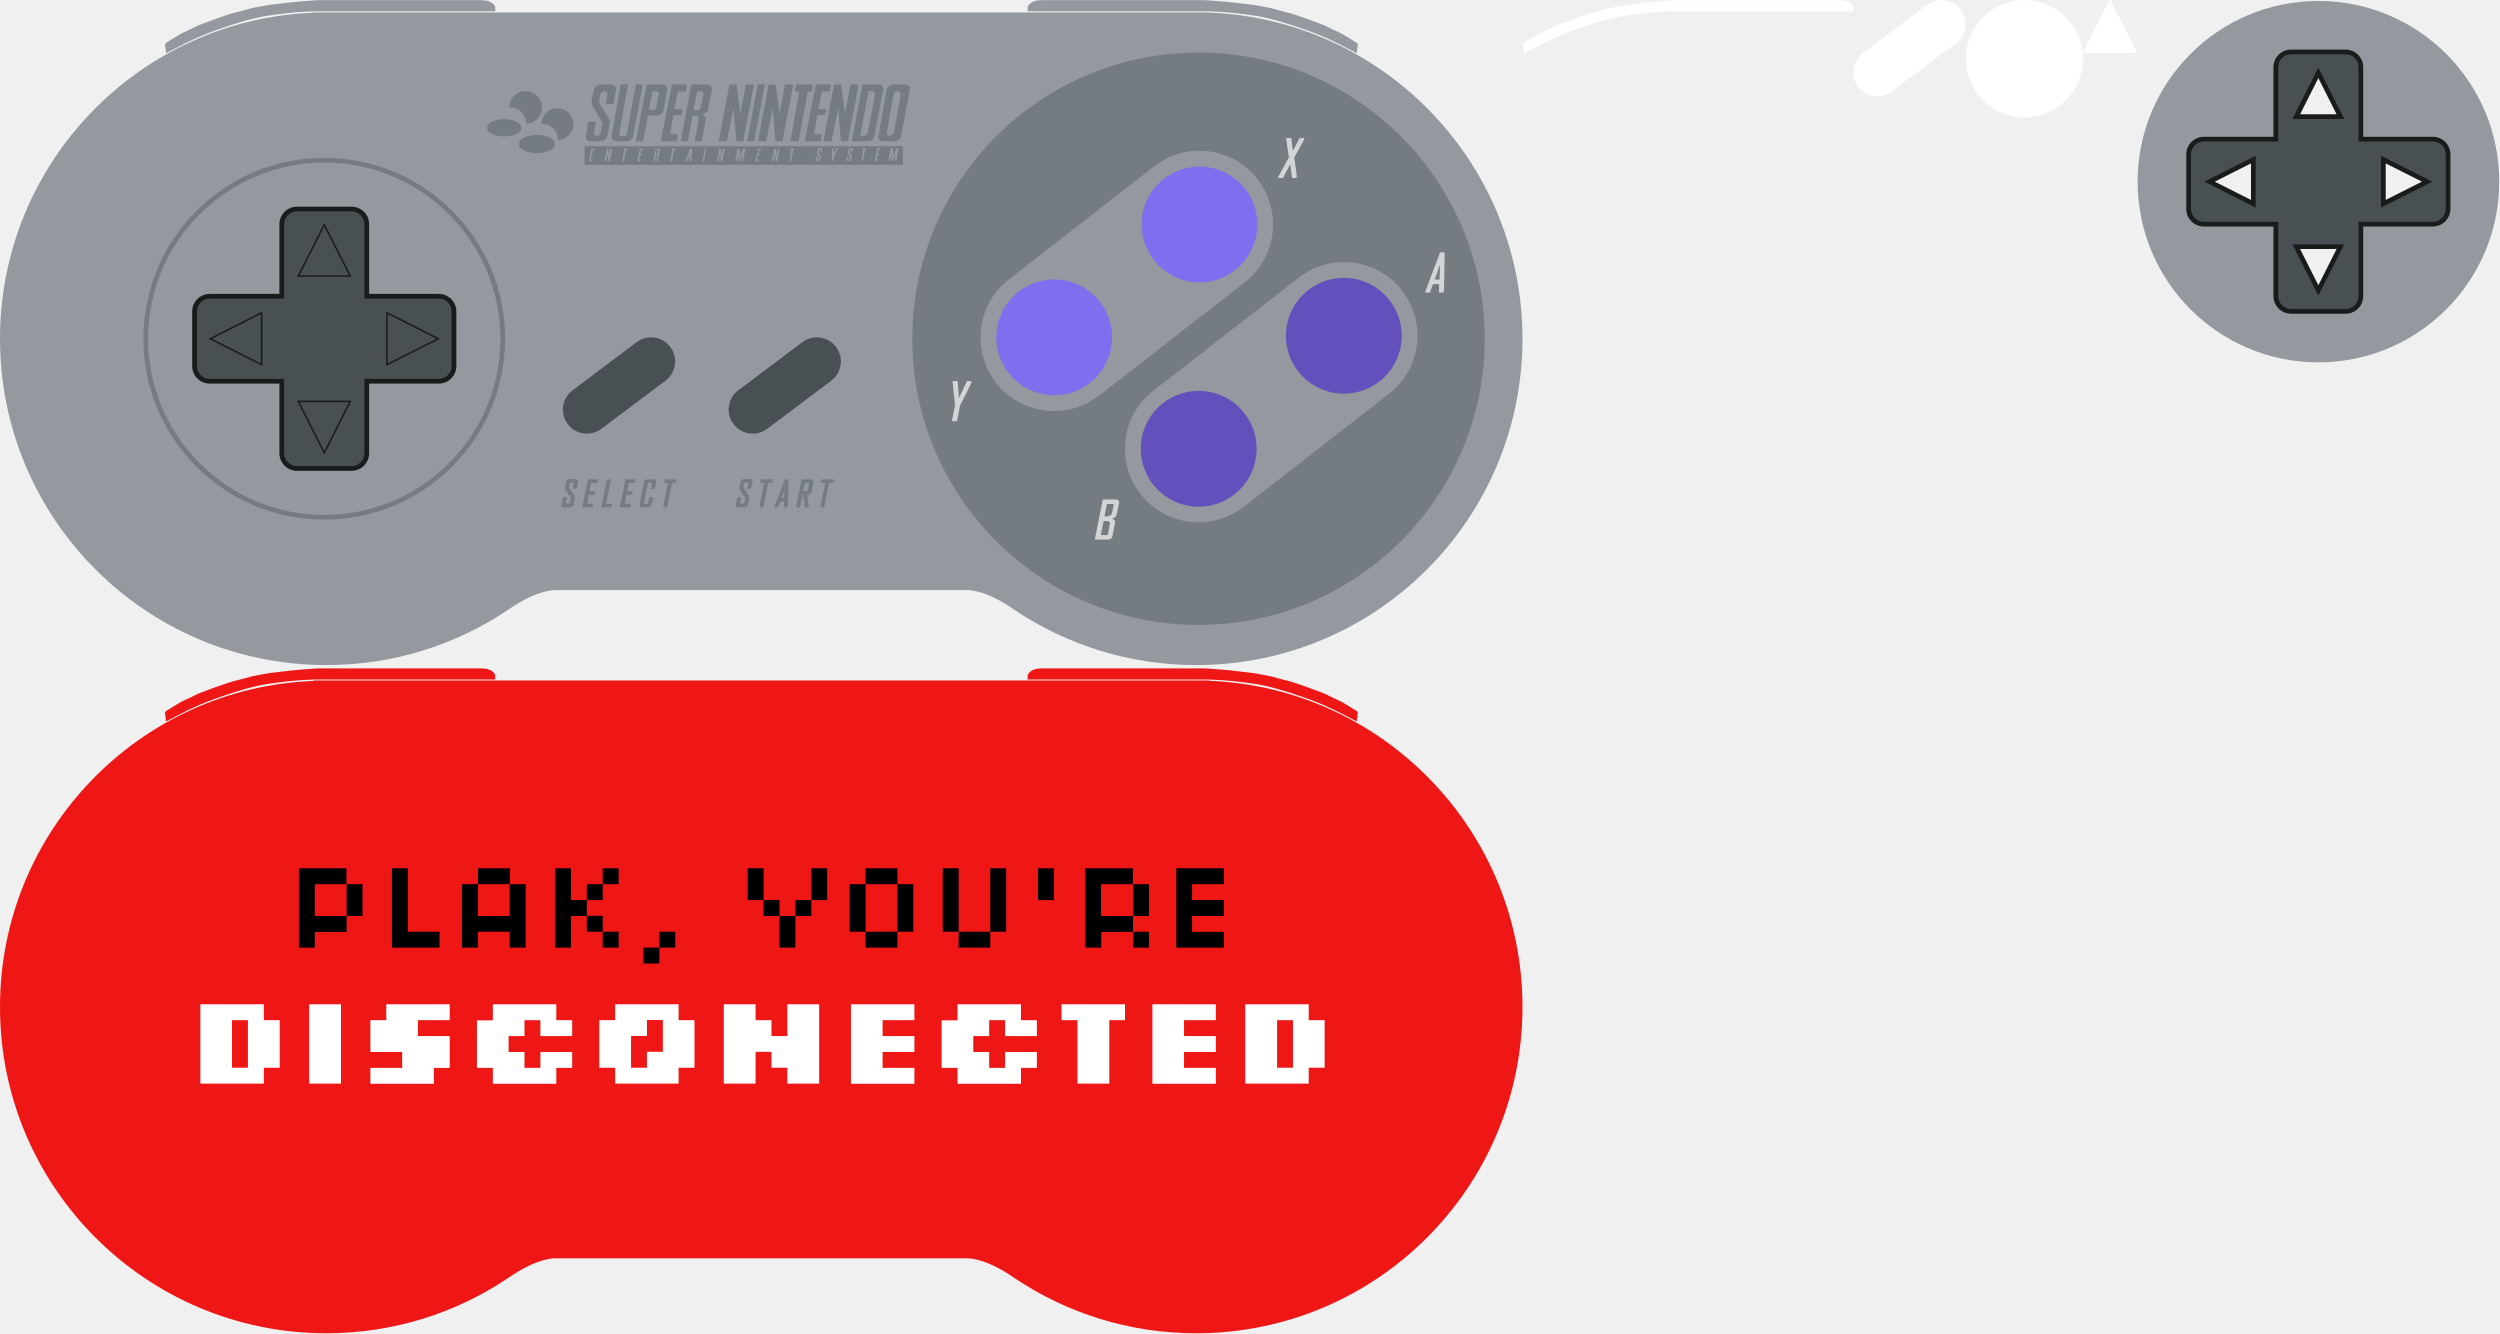
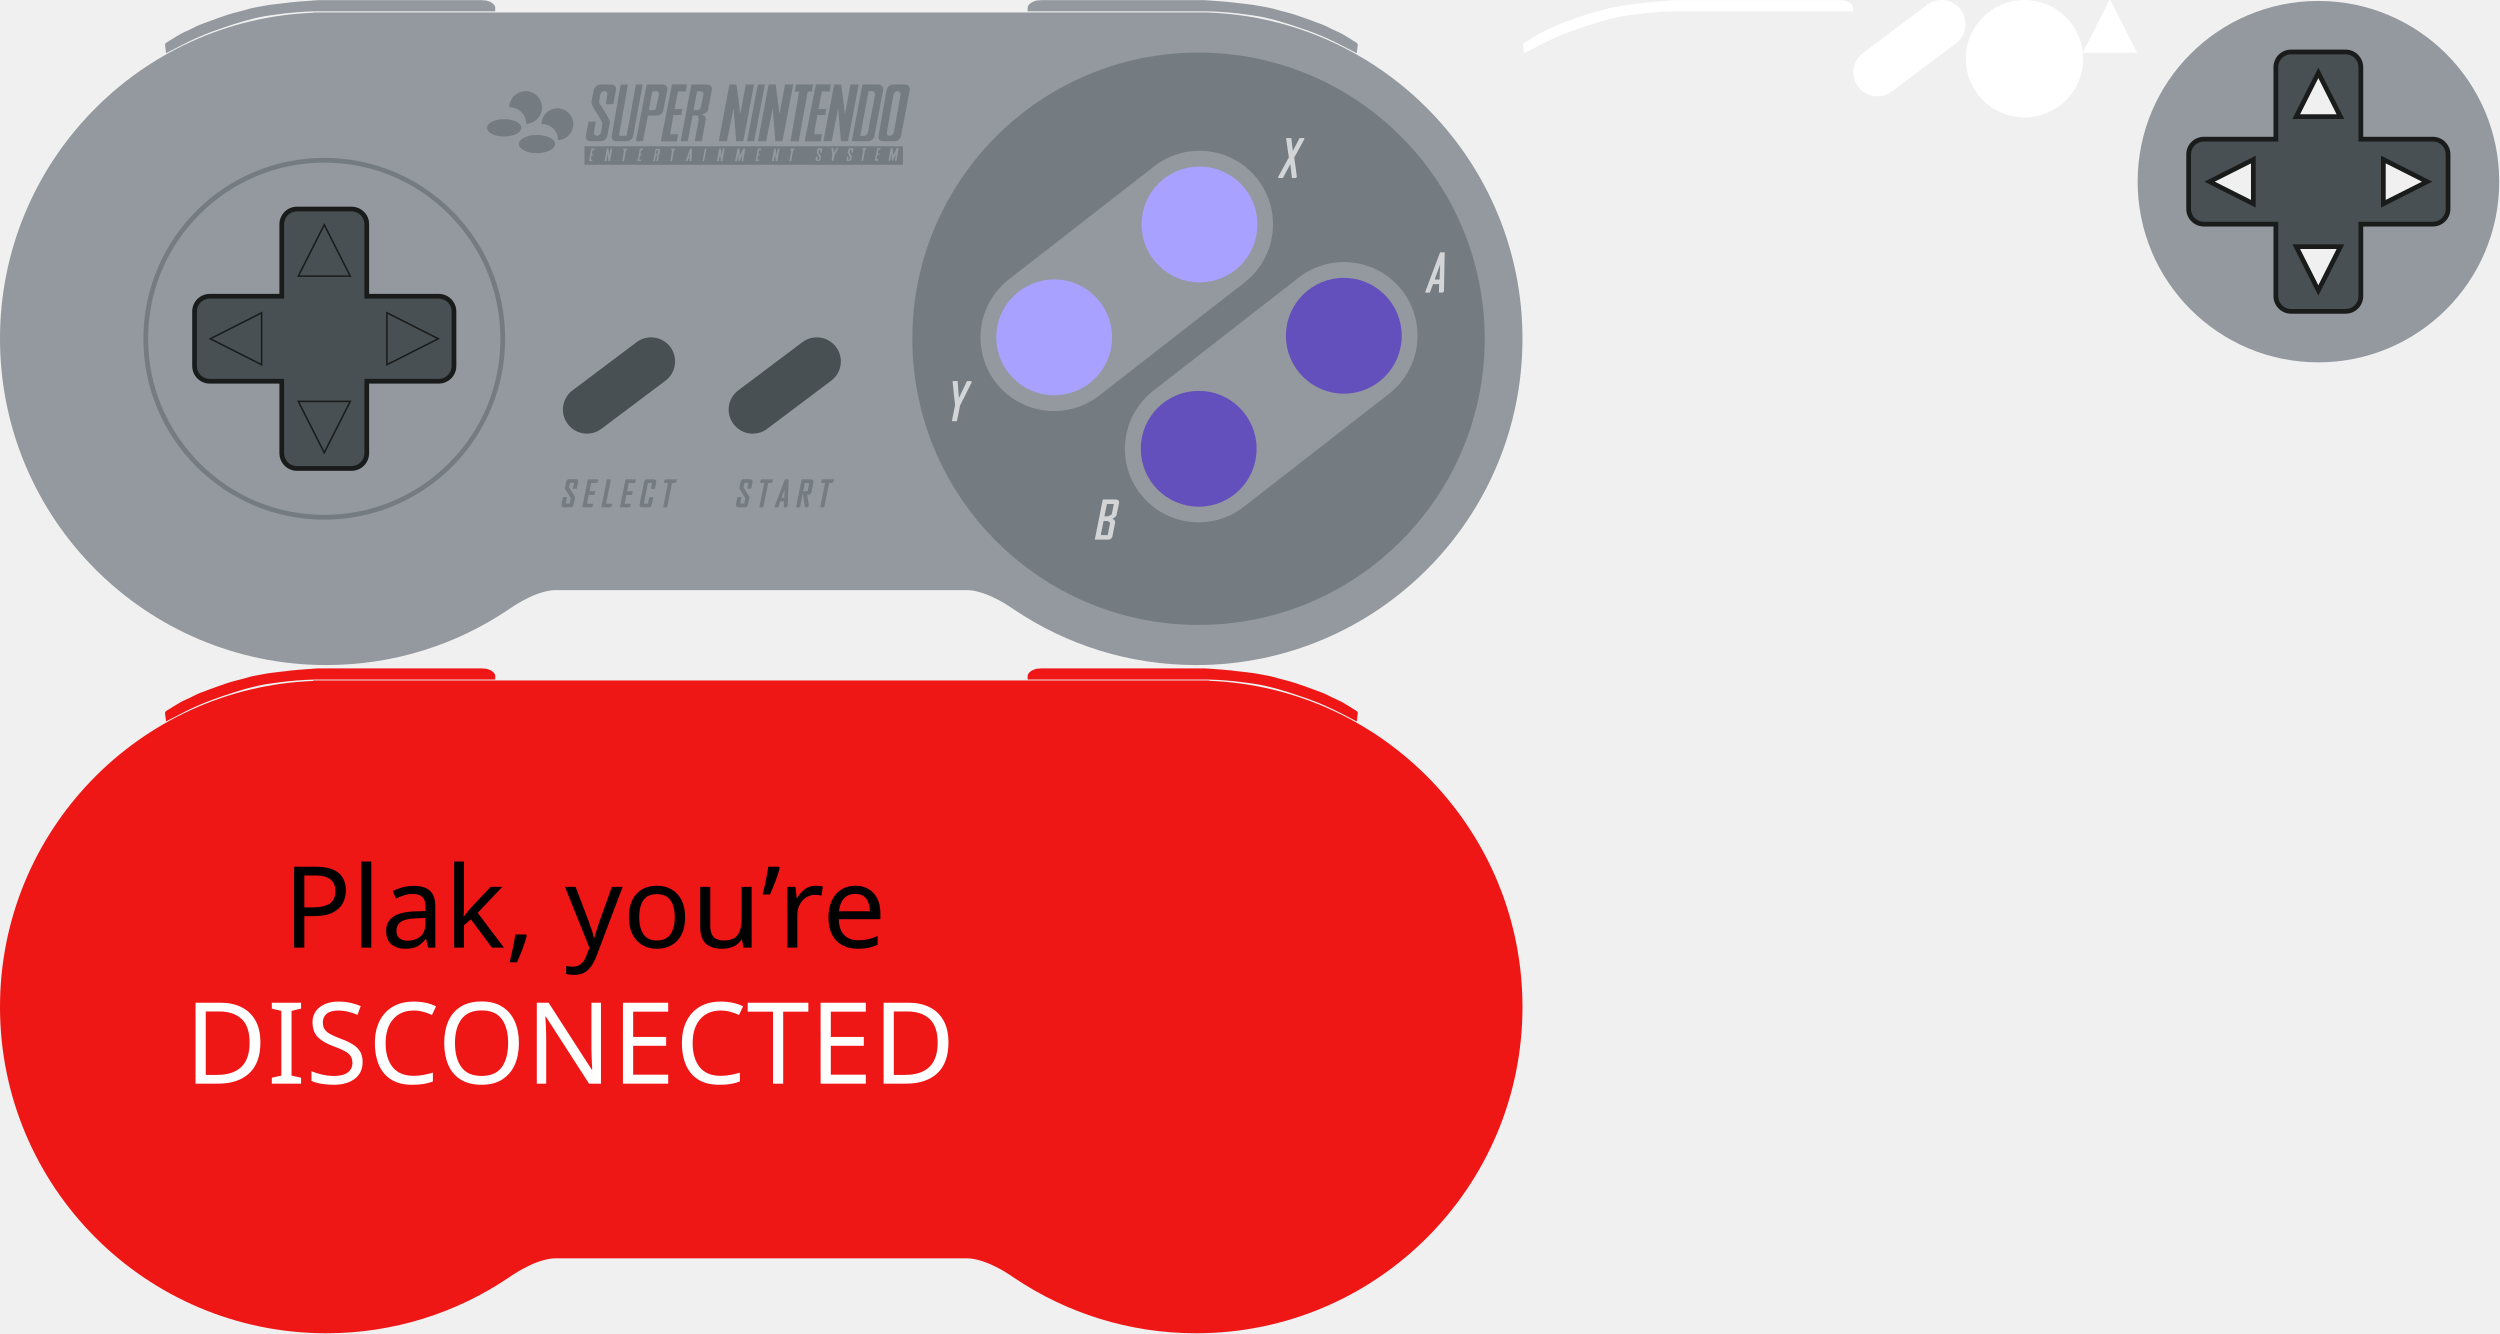
- <svg xmlns="http://www.w3.org/2000/svg" version="1.1" id="svg4871" x="0px" y="0px" viewBox="0 0 1588.2 847" style="enable-background:new 0 0 1588.2 847;" xml:space="preserve">
+ <svg xmlns="http://www.w3.org/2000/svg" version="1.0" id="svg4871" x="0px" y="0px" viewBox="0 0 1588.2 847" style="enable-background:new 0 0 1588.2 847;" xml:space="preserve">
  <style type="text/css">
	.st0{fill:#93999E;}
	.st1{fill:#747B81;}
	.st2{fill:#485053;}
	.st3{fill:#1A1C1B;}
	.st4{fill:#485053;stroke:#1A1C1B;}
- 	.st5{fill:#7F6FEF;}
+ 	.st5{fill:#A8A1FF;}
	.st6{fill:#6450BC;}
	.st7{fill:#747B81;stroke:#747B81;}
	.st8{fill:#D3D4D6;stroke:#D3D4D6;}
	.st9{fill:#EF1616;}
	.st10{enable-background:new    ;}
- 	.st11{fill:#FFFFFF;}
- 	.st12{opacity:0.99;fill:#FFFFFF;stroke:#FFFFFF;stroke-miterlimit:5.095;enable-background:new    ;}
- 	.st13{fill:#FFFFFF;stroke:#FFFFFF;}
+ 	.st11{font-family:'DMRetrograde-Regular';}
+ 	.st12{font-size:72px;}
+ 	.st13{fill:#FFFFFF;}
+ 	.st14{font-family:'DMRetrograde-Bold';}
+ 	.st15{opacity:0.99;fill:#FFFFFF;stroke:#FFFFFF;stroke-miterlimit:5.095;enable-background:new    ;}
+ 	.st16{fill:#FFFFFF;stroke:#FFFFFF;}
</style>
  <path id="path4944" class="st0" d="M199,7.9v0.2C88.4,12.4,0,103.5,0,215.2  c0,114.5,92.8,207.3,207.3,207.3c42.7,0,82.4-12.9,115.3-35c5.8-3.9,7.6-5,13.4-7.9c5.6-2.8,12.5-4.7,16.4-4.7h129.2h3.9h129.3  c3.9,0,10.8,1.9,16.4,4.7c5.8,2.8,7.6,4,13.4,7.9c33,22.1,72.6,35,115.3,35c114.5,0,207.3-92.8,207.3-207.3  c0-111.7-88.4-202.8-199-207.2V7.9H760H485.6h-3.9H207.3H199L199,7.9z" />
  <path id="path5603" class="st1" d="  M943.2,215.2c0,100.4-81.4,181.8-181.8,181.8s-181.8-81.4-181.8-181.8S661,33.4,761.4,33.4S943.2,114.8,943.2,215.2z" />
  <path id="path5631" class="st0" d="  M652.8,7.2h40.3h33.9h36.7c0,0,2.7,0,4,0c3.8,0.1,7.5,0.3,11.3,0.6c3.5,0.3,6.8,0.6,10.4,1.1c3.6,0.5,6.6,0.8,9.9,1.4  c2.6,0.5,5.2,1,7.8,1.7c2.7,0.6,5.3,1.4,7.9,2.2c2.2,0.6,4.3,1.3,6.4,2c3.7,1.2,7.9,2.7,11,3.8c1.7,0.6,3,1.1,4.9,1.9  c1.9,0.8,4.4,1.8,6.5,2.8c2.2,1,4.4,2,6.5,3.1c2,1,4,2,6,3.1c0.9,0.5,1.8,1,2.7,1.4c0.6,0.3,1.3,0.7,1.9,1c0.3,0.2,1,0.5,1,0.5  l0.7-5.5c-0.3-0.8-1-1.4-1.7-1.7c-1.1-0.7-2.2-1.3-3.2-2c-1.4-0.9-2.9-1.8-4.3-2.6c-1-0.6-2-1.1-3.1-1.6c-1.2-0.6-2.5-1.2-3.7-1.7  c-1-0.5-2-1-3-1.5s-0.8-0.5-3.3-1.5s-8.4-3.1-11.9-4.4c-2.7-0.9-4.1-1.4-5.9-2c-3.3-1.1-6.2-1.7-10.3-2.8c-2.5-0.7-3.8-1.2-6.6-1.7  c-2.5-0.4-4.5-0.9-6.4-1.2l-2.4-0.4c0,0-1.8-0.3-3.1-0.4s-3.5-0.4-4.9-0.6c-1.5-0.1-2.6-0.3-6-0.7s-7.9-0.7-11.8-1  c-2-0.2-6.2-0.4-6.2-0.4h-12.4h-16.5h-15.4h-15h-15.7h-14.8h-10.6h-2.7l-3.5,0.3l-2.6,1l-1.7,1.3l-1,1.5L652.8,7.2z" />
  <path id="path5631-7" class="st0" d="  M314.6,7.2h-40.3h-33.9h-36.7c0,0-2.7,0-4,0c-3.8,0.1-7.5,0.3-11.3,0.6c-3.5,0.3-6.8,0.6-10.4,1.1c-3.6,0.5-6.6,0.8-9.9,1.4  c-2.6,0.5-5.2,1-7.8,1.7c-2.7,0.6-5.3,1.4-7.9,2.2c-2.2,0.6-4.3,1.3-6.4,2c-3.7,1.2-7.9,2.7-11,3.8c-1.7,0.6-3,1.1-4.9,1.9  c-1.9,0.8-4.4,1.8-6.5,2.8c-2.2,1-4.4,2-6.5,3.1c-2,1-4,2-6,3.1c-0.9,0.5-1.8,1-2.7,1.4c-0.6,0.3-1.3,0.7-1.9,1  c-0.3,0.2-1,0.5-1,0.5l-0.7-5.5c0.3-0.8,1-1.4,1.7-1.7c1.1-0.7,2.2-1.3,3.2-2c1.4-0.9,2.9-1.8,4.3-2.6c1-0.6,2-1.1,3.1-1.6  c1.2-0.6,2.5-1.2,3.7-1.7c1-0.5,2-1,3-1.5c1.1-0.5,0.8-0.5,3.3-1.5s8.4-3.1,11.9-4.4c2.7-0.9,4.1-1.4,5.9-2  c3.3-1.1,6.2-1.7,10.3-2.8c2.5-0.7,3.8-1.2,6.6-1.7c2.5-0.4,4.5-0.9,6.4-1.2l2.4-0.4c0,0,1.8-0.3,3.1-0.4s3.5-0.4,4.9-0.6  c1.5-0.1,2.6-0.3,6-0.7s7.9-0.7,11.8-1c2-0.2,6.2-0.4,6.2-0.4h12.4h16.5H247h15h15.7h14.8h10.6h2.7l3.5,0.3l2.6,1l1.7,1.3l1,1.5  L314.6,7.2z" />
  <g id="path5695">
    <path class="st1" d="M206,103.3c29.9,0,58,11.6,79.1,32.8c21.1,21.1,32.8,49.2,32.8,79.1s-11.6,58-32.8,79.1   c-21.1,21.1-49.2,32.8-79.1,32.8s-58-11.6-79.1-32.8s-32.8-49.2-32.8-79.1s11.6-58,32.8-79.1S176.1,103.3,206,103.3 M206,100.3   c-63.4,0-114.9,51.4-114.9,114.9S142.6,330.1,206,330.1s114.9-51.4,114.9-114.9S269.5,100.3,206,100.3L206,100.3z" />
  </g>
  <g id="rect4752-7">
    <path class="st2" d="M188.7,297.6c-5.4,0-9.7-4.4-9.7-9.8v-45.7h-45.7c-5.4,0-9.8-4.4-9.8-9.7v-34.6c0-5.4,4.4-9.8,9.8-9.8H179   v-45.7c0-5.4,4.4-9.7,9.7-9.7h34.6c5.4,0,9.7,4.4,9.7,9.7v45.7h45.7c5.4,0,9.8,4.4,9.8,9.8v34.6c0,5.4-4.4,9.7-9.8,9.7h-45.7v45.7   c0,5.4-4.4,9.8-9.7,9.8H188.7z" />
    <path class="st3" d="M223.3,134.3c4.6,0,8.2,3.7,8.2,8.2v47.2h47.2c4.6,0,8.2,3.7,8.2,8.2v34.6c0,4.6-3.7,8.2-8.2,8.2h-47.2v47.2   c0,4.6-3.7,8.2-8.2,8.2h-34.6c-4.6,0-8.2-3.7-8.2-8.2v-47.2h-47.2c-4.6,0-8.2-3.7-8.2-8.2v-34.6c0-4.6,3.7-8.2,8.2-8.2h47.2v-47.2   c0-4.6,3.7-8.2,8.2-8.2H223.3 M223.3,131.3h-34.6c-6.2,0-11.2,5-11.2,11.2v44.2h-44.2c-6.2,0-11.2,5-11.2,11.2v34.6   c0,6.2,5,11.2,11.2,11.2h44.2v44.2c0,6.2,5,11.2,11.2,11.2h34.6c6.2,0,11.2-5,11.2-11.2v-44.2h44.2c6.2,0,11.2-5,11.2-11.2v-34.6   c0-6.2-5-11.2-11.2-11.2h-44.2v-44.2C234.6,136.3,229.5,131.3,223.3,131.3L223.3,131.3z" />
  </g>
  <path id="path6000" class="st4" d="  M245.8,231.7l0-33l32.6,16.5L245.8,231.7z" />
  <path id="path6000-8" class="st4" d="  M166.2,231.7l0-33l-32.6,16.5L166.2,231.7z" />
  <path id="path6000-5" class="st4" d="  M222.5,175.4l-33,0l16.5-32.6L222.5,175.4z" />
  <path id="path6000-5-9" class="st4" d="  M222.5,255l-33,0l16.5,32.6L222.5,255z" />
  <path id="rect6093-8" class="st0" d="M640.9,177.5l92.4-71.9c20.4-15.8,49.7-12.2,65.6,8.2l0,0c15.8,20.4,12.2,49.7-8.2,65.6  l-92.4,71.9c-20.4,15.8-49.7,12.2-65.6-8.2l0,0C616.9,222.7,620.6,193.3,640.9,177.5z" />
  <path id="path6149" class="st5" d="  M798.8,142.6c0,20.4-16.5,36.8-36.8,36.8s-36.8-16.5-36.8-36.8s16.5-36.8,36.8-36.8S798.8,122.2,798.8,142.6z" />
  <path id="path6149-3" class="st5" d="  M706.5,214.3c0,20.4-16.5,36.8-36.8,36.8s-36.8-16.5-36.8-36.8s16.5-36.8,36.8-36.8S706.5,194,706.5,214.3z" />
  <path id="rect6093-8-7" class="st0" d="M732.7,248.2l92.4-71.9c20.4-15.8,49.7-12.2,65.6,8.2l0,0c15.8,20.4,12.2,49.7-8.2,65.6  L790.1,322c-20.4,15.8-49.7,12.2-65.6-8.2l0,0C708.6,293.4,712.3,264.1,732.7,248.2z" />
  <path id="path6149-1" class="st6" d="  M890.5,213.3c0,20.4-16.5,36.8-36.8,36.8s-36.8-16.5-36.8-36.8s16.5-36.8,36.8-36.8S890.5,193,890.5,213.3z" />
  <path id="path6149-3-8" class="st6" d="  M798.3,285.1c0,20.4-16.5,36.8-36.8,36.8s-36.8-16.5-36.8-36.8c0-20.4,16.5-36.8,36.8-36.8S798.3,264.7,798.3,285.1z" />
  <path id="rect6211-4" class="st2" d="M469,248l40.7-30.6c6.8-5.1,16.4-3.7,21.4,3l0,0c5.1,6.8,3.7,16.4-3,21.4l-40.7,30.6  c-6.8,5.1-16.4,3.7-21.4-3l0,0C460.9,262.7,462.2,253.1,469,248z" />
  <path id="rect6211-4-4" class="st2" d="M363.7,248l40.7-30.6c6.8-5.1,16.4-3.7,21.4,3l0,0c5.1,6.8,3.7,16.4-3,21.4l-40.7,30.6  c-6.8,5.1-16.4,3.7-21.4-3l0,0C355.6,262.7,356.9,253.1,363.7,248z" />
  <path id="path3143" class="st7" d="M363.8,320.6c-0.1,0.4-0.2,0.6-0.5,0.9  c-0.3,0.2-0.6,0.3-0.9,0.3h-4.2c-0.4,0-0.6-0.1-0.8-0.3c-0.2-0.2-0.2-0.5-0.2-0.9l0.9-4.3h1.5l-0.8,4.1h3.6l0.8-4l-3.5-5.6  c-0.3-0.4-0.3-0.8-0.2-1.3l0.7-3.4c0.1-0.4,0.2-0.6,0.5-0.9c0.3-0.2,0.6-0.3,0.9-0.3h4.2c0.4,0,0.6,0.1,0.8,0.3  c0.2,0.2,0.2,0.5,0.2,0.9l-0.8,3.9h-1.5l0.8-3.8h-3.6l-0.7,3.5l3.5,5.6c0.2,0.4,0.3,0.8,0.2,1.3L363.8,320.6" />
  <path id="path3145" class="st7" d="M376,321.8h-5.5l3.4-16.8h5.5l-0.3,1.3h-4l-1.2,6.3h3.6  l-0.3,1.3h-3.6l-1.3,6.6h4L376,321.8" />
  <path id="path3147" class="st7" d="M388,321.8h-5.4L386,305h1.5l-3.1,15.5h3.9L388,321.8" />
  <path id="path3149" class="st7" d="M399.9,321.8h-5.5l3.4-16.8h5.5l-0.3,1.3h-4l-1.2,6.3h3.6  l-0.3,1.3h-3.6l-1.3,6.6h4L399.9,321.8" />
  <path id="path3151" class="st7" d="M413.5,320.6c-0.1,0.4-0.2,0.6-0.5,0.9  c-0.3,0.2-0.6,0.3-0.9,0.3h-4.3c-0.4,0-0.6-0.1-0.8-0.3s-0.2-0.5-0.2-0.9l2.9-14.4c0.1-0.4,0.2-0.6,0.5-0.9c0.3-0.2,0.6-0.3,0.9-0.3  h4.3c0.4,0,0.6,0.1,0.8,0.3c0.2,0.2,0.2,0.5,0.2,0.9l-0.8,3.9h-1.5l0.8-3.8h-3.7l-2.8,14.2h3.7l0.8-4.1h1.5L413.5,320.6" />
  <path id="path3153" class="st7" d="M429.1,306.3h-2.6l-3.1,15.5h-1.5l3.1-15.5h-2.6l0.3-1.3h6.7  L429.1,306.3" />
  <path id="path3132" class="st7" d="M474.6,320.6c-0.1,0.4-0.2,0.6-0.5,0.9  c-0.3,0.2-0.6,0.3-0.9,0.3H469c-0.4,0-0.6-0.1-0.8-0.3c-0.2-0.2-0.2-0.5-0.2-0.9l0.9-4.3h1.5l-0.8,4.1h3.6l0.8-4l-3.5-5.6  c-0.3-0.4-0.3-0.8-0.2-1.3l0.7-3.4c0.1-0.4,0.2-0.6,0.5-0.9c0.3-0.2,0.6-0.3,0.9-0.3h4.2c0.4,0,0.6,0.1,0.8,0.3  c0.2,0.2,0.2,0.5,0.2,0.9l-0.8,3.9h-1.5l0.8-3.8h-3.6l-0.7,3.5l3.5,5.6c0.2,0.4,0.3,0.8,0.2,1.3L474.6,320.6" />
  <path id="path3134" class="st7" d="M490.2,306.3h-2.6l-3.1,15.5H483l3.1-15.5h-2.6l0.3-1.3h6.7  L490.2,306.3" />
  <path id="path3136" class="st7" d="M499.9,321.8h-1.5l0.2-3.7h-3.3l-1.3,3.7h-1.4l0,0l6.4-16.8  h1.5L499.9,321.8 M498.7,316.7l0.4-9.1l-3.3,9.1H498.7" />
  <path id="path3138" class="st7" d="M513.4,321.8h-1.6l-1.3-9l0.3-0.3h2.7l1.2-6.2h-3.8l-3.1,15.5  h-1.5l3.4-16.8h5.6c0.4,0,0.6,0.1,0.8,0.3c0.2,0.2,0.2,0.5,0.2,0.9l-1.3,6.4c-0.2,0.8-0.8,1.2-1.9,1.2c-0.1,0-0.3,0-0.5,0  c-0.2,0-0.3,0-0.4,0C512.6,316.4,513,319.1,513.4,321.8" />
  <path id="path3140" class="st7" d="M528.9,306.3h-2.6l-3.1,15.5h-1.5l3.1-15.5h-2.6l0.3-1.3h6.7  L528.9,306.3" />
  <path id="path3868" class="st1" d="M309.4,81.2c0-3.1,4.9-5.5,10.9-5.5c6.1,0,10.9,2.5,10.9,5.5  c0,3.1-4.9,5.5-10.9,5.5C314.3,86.8,309.4,84.3,309.4,81.2" />
  <path id="path3870" class="st1" d="M329.6,91.5c0-3.2,5.1-5.8,11.5-5.8c6.3,0,11.5,2.6,11.5,5.8  c0,3.2-5.2,5.8-11.5,5.8C334.8,97.3,329.6,94.7,329.6,91.5" />
  <path id="path3872" class="st1" d="M334.3,78.7c5.5-0.2,10-4.8,10-10.4c0-5.7-4.7-10.4-10.4-10.4  c-5.7,0-10.3,4.6-10.4,10.3c0.1,0,0.3,0,0.4,0c5.7,0,10.4,4.6,10.4,10.4V78.7" />
  <path id="path3874" class="st1" d="M354.5,89c5.4-0.2,9.7-4.7,9.7-10.1c0-5.6-4.5-10.1-10.1-10.1  c-5.5,0-10,4.5-10.1,10c0.1,0,0.3,0,0.4,0c5.6,0,10.1,4.5,10.1,10.1V89" />
  <path id="path3876" class="st1" d="M511.2,89.8h10.2l0.7-4.5h-5l2.1-12.2h5l0.7-3.8h-5l2.2-11.2h5  l0.7-4.5h-9.5L511.2,89.8" />
  <path id="path3878" class="st1" d="M419.8,89.8H430l0.7-4.5h-5l2.1-12.2h5l0.7-3.8h-5l2.2-11.2h5  l0.7-4.5h-9.5L419.8,89.8" />
  <path id="path3880" class="st1" d="M502.2,89.8h5.2l5.7-31.6h2.7l0.7-4.5h-10.7l-0.9,4.5h2.8  L502.2,89.8" />
  <path id="path3882" class="st1" d="M540.3,53.7l-3.5,18.8l-2.4-18.8h-4.5l-6.8,36h5.2l4.2-20.9  l1.7,20.9h4.5l6.8-36H540.3" />
  <path id="path3884" class="st1" d="M473.8,53.7l-3.5,18.8l-2.4-18.8h-4.5l-6.8,36h5.2l4.2-20.9  l1.7,20.9h4.5l6.8-36H473.8" />
  <path id="path3886" class="st1" d="M498.7,53.7l-3.5,18.8l-2.4-18.8h-4.5l-6.8,36h5.2l4.2-20.9  l1.7,20.9h4.5l6.8-36H498.7" />
  <path id="path3888" class="st1" d="M485.9,53.7h-4.5l-6.8,36h4.5L485.9,53.7" />
  <path id="path3890" class="st1" d="M567.6,60.3c0.2-1.3,1.2-2.4,2.5-2.4s2.2,1.1,2,2.4l-4.2,23.6  c-0.2,1.3-1.5,2.4-2.8,2.4c-1.3,0-1.9-1.1-1.7-2.4L567.6,60.3L567.6,60.3z M563.2,57.3l-5.1,29.1c-0.3,1.9,0.9,3.3,2.8,3.3h7.5  c1.9,0,3.7-1.5,4-3.3l5.5-29.1c0.4-2-0.9-3.6-2.8-3.6h-7.7C565.4,53.7,563.5,55.3,563.2,57.3" />
  <path id="path3892" class="st1" d="M393.3,85.5l5.6-31.8h-4.6l-5.7,32.7c-0.3,1.9,0.9,3.3,2.8,3.3  h6.8c1.9,0,3.7-1.5,4-3.3l6.1-32.7h-4.3l-5.8,31.8c-0.1,0.5-0.5,0.8-1,0.8H394C393.6,86.3,393.2,86,393.3,85.5" />
  <path id="path3894" class="st1" d="M546.5,86.3l5.3-28.4h2.1c1.3,0,2.2,1.1,2,2.4l-4.5,23.6  c-0.2,1.3-1.5,2.4-2.8,2.4H546.5z M547.9,53.7l-6.8,36h10.4c1.9,0,3.7-1.5,4-3.3l5.5-29.1c0.4-2-0.9-3.6-2.8-3.6L547.9,53.7" />
  <path id="path3896" class="st1" d="M413,70c-0.4,0-0.7-0.3-0.7-0.6c0-0.1,0-0.1,0-0.2l2.1-10.9  c0.2-0.2,0.4-0.3,0.7-0.3h2.2c0.5,0,1.5,1.1,1.4,1.6l-1.9,8.9c-0.1,0.5-0.7,1.5-1.1,1.5H413z M415.3,53.7h-4.5l-6.8,36h4.5l3.1-16.3  h5.8c1.9,0,3.7-1.5,4-3.3l2.5-12.8c0.4-2-0.9-3.6-2.8-3.6H415.3z M412.3,69.4l0-0.2C412.3,69.3,412.3,69.3,412.3,69.4" />
  <path id="path3898" class="st1" d="M442.8,58.3c0.2-0.2,0.4-0.3,0.7-0.3h2.1  c0.5,0,1.5,1.1,1.4,1.6l-1.9,8.9c-0.1,0.5-1.2,1.5-1.7,1.5h-2c-0.4,0-0.7-0.3-0.7-0.6c0-0.1,0-0.1,0-0.2L442.8,58.3L442.8,58.3z   M446,72.8h-0.3c1.3-0.5,3.7-1.3,4-2.7l2.5-12.8c0.4-2-0.9-3.6-2.8-3.6h-10.2l-6.8,36h4.5l3.1-16.3h3.2c0.4,0.4,0.5,1.1,0.5,1.5  c0.1,0.5,0.2,1.2,0.1,1.7c-0.1,0.5-2.5,13.1-2.5,13.1h4.5c0,0,2.6-13.7,2.6-13.9c0-0.2,0-0.9-0.2-1.3c-0.2-0.2-0.5-0.8-0.8-1  C446.7,73.1,446,72.8,446,72.8L446,72.8z M440.7,69.4l0-0.2C440.7,69.3,440.7,69.3,440.7,69.4" />
  <path id="path3900" class="st1" d="M439.7,94.4l-0.4,8h-1.3l0.2-1.8h-0.8l-0.7,1.8h-1.2l2.9-8  H439.7z M539,94.9c0.1-0.4,0.5-0.8,0.9-0.8h1.6c0.4,0,0.7,0.4,0.6,0.8l-0.4,2h-1l0.2-1.3c0-0.3-0.1-0.5-0.4-0.5  c-0.3,0-0.6,0.2-0.6,0.5l-0.2,1c0,0.1,0,0.3,0.1,0.4c0.1,0.1,1.4,2.2,1.4,2.3c0,0.1,0,0.1,0,0.2c0,0.3-0.4,2-0.4,2  c-0.1,0.4-0.5,0.7-0.9,0.7h-1.5c-0.4,0-0.7-0.3-0.6-0.7l0.3-2h1l-0.3,1.5c0,0.3,0.2,0.5,0.4,0.5c0.3,0,0.6-0.2,0.6-0.5l0.2-1.2  c-0.2-0.5-1.4-2.3-1.5-2.7c-0.1,0-0.1-0.3-0.1-0.5C538.7,96.2,539,94.9,539,94.9L539,94.9z M519.3,94.9c0.1-0.4,0.5-0.8,0.9-0.8h1.6  c0.4,0,0.7,0.4,0.6,0.8l-0.4,2h-1l0.2-1.3c0-0.3-0.1-0.5-0.4-0.5c-0.3,0-0.6,0.2-0.6,0.5l-0.2,1c0,0.1,0,0.3,0.1,0.4  c0.1,0.1,1.4,2.2,1.4,2.3c0,0.1,0,0.1,0,0.2c0,0.3-0.4,2-0.4,2c-0.1,0.4-0.5,0.7-0.9,0.7h-1.5c-0.4,0-0.7-0.3-0.6-0.7l0.4-2h1  l-0.3,1.5c0,0.3,0.2,0.5,0.5,0.5c0.3,0,0.6-0.2,0.6-0.5l0.2-1.2c-0.2-0.5-1.4-2.3-1.5-2.7c-0.1,0-0.1-0.3-0.1-0.5  C519,96.2,519.3,94.9,519.3,94.9L519.3,94.9z M555.7,102.1l1.6-8h2.1l-0.2,1h-1.1l-0.5,2.5h1.1l-0.2,0.8h-1.1l-0.5,2.7h1.1l-0.2,1  H555.7L555.7,102.1z M547.2,102.1l1.2-7h-0.6l0.2-1h2.4l-0.2,1h-0.6l-1.3,7C548.3,102.1,547.2,102.1,547.2,102.1z M569.6,94.1l1.3,0  l-1.4,8h-1l0.6-4.2l-1.8,4.2h-0.7l-0.2-4.3l-0.8,4.3h-1.2l1.5-8h1.3l0.2,4.6C567.6,98.7,569.6,94.1,569.6,94.1z M528.7,98.5  l-0.5-4.4h1.3l0.2,3l1.7-3h1.3l-2.6,4.6l-0.6,3.4h-1.2L528.7,98.5L528.7,98.5z M417.9,98.7c0,0,0.4,0.1,0.5,0.2  c0,0.1,0.1,0.3,0.1,0.4c0,0-0.6,3.2-0.6,3.2h-1c0,0,0.5-2.8,0.6-2.9c0-0.1,0-0.3,0-0.4c0-0.1,0-0.3-0.1-0.3h-0.7l-0.7,3.6h-1l1.5-8  h2.3c0.4,0,0.7,0.4,0.6,0.8l-0.5,2.8C418.7,98.3,418.2,98.6,417.9,98.7L417.9,98.7L417.9,98.7z M404.9,102.4l1.6-8h2.1l-0.2,1h-1.1  l-0.5,2.5h1.1l-0.2,0.8h-1.1l-0.5,2.7h1.1l-0.2,1C407.1,102.4,404.9,102.4,404.9,102.4z M472.2,94.4l1.3,0l-1.4,8h-1l0.6-4.2  l-1.8,4.2h-0.7l-0.2-4.3l-0.8,4.3h-1.2l1.5-8h1.3l0.2,4.6L472.2,94.4L472.2,94.4z M448.8,94.4l-1.5,8h-1l1.5-8H448.8L448.8,94.4z   M494.1,94.4h1.2l-1.5,8h-1l-0.4-4.6l-0.9,4.6h-1.2l1.5-8h1l0.5,4.2L494.1,94.4z M459.2,94.4h1.2l-1.5,8h-1l-0.4-4.6l-0.9,4.6h-1.2  l1.5-8h1l0.5,4.2L459.2,94.4L459.2,94.4z M501.5,102.4l1.2-7h-0.6l0.2-1h2.4l-0.2,1h-0.6l-1.3,7H501.5L501.5,102.4z M387.8,94.4h1.2  l-1.5,8h-1l-0.4-4.6l-0.9,4.6H384l1.5-8h1l0.5,4.2L387.8,94.4z M479.9,102.4l1.6-8h2.1l-0.2,1h-1.1l-0.5,2.5h1.1l-0.2,0.8h-1.1  l-0.5,2.7h1.1l-0.2,1L479.9,102.4L479.9,102.4z M374.1,102.4l1.6-8h2.1l-0.2,1h-1.1l-0.5,2.5h1.1l-0.2,0.8h-1.1l-0.5,2.7h1.1l-0.2,1  C376.4,102.4,374.1,102.4,374.1,102.4z M425.8,102.4l1.2-7h-0.6l0.2-1h2.4l-0.2,1h-0.6l-1.3,7H425.8L425.8,102.4z M395.3,102.4  l1.2-7h-0.6l0.2-1h2.4l-0.2,1h-0.6l-1.3,7H395.3L395.3,102.4z M371.3,92.9v11.8h202.3V92.9H371.3z M437.6,99.8h0.6l0.2-2L437.6,99.8  z M416.9,98h0.4c0.1,0,0.4-0.2,0.4-0.3l0.4-2c0-0.1-0.2-0.4-0.3-0.4h-0.5c-0.1,0-0.1,0-0.2,0.1l-0.5,2.4c0,0,0,0,0,0  C416.8,98,416.8,98,416.9,98" />
  <path id="path3902" class="st1" d="M377.2,57.3c0,0-1.3,5.9-1.4,6.9c0,0.9,0.1,2,0.4,2.3  c0.3,1.9,6.7,10.7,6.5,12.1c-0.2,1.3-0.9,5.3-0.9,5.3c-0.2,1.3-1.2,2.4-2.5,2.4c-1.3,0-2.2-1.1-2-2.4l1.2-6.6h-4.7l-1.6,9.1  c-0.3,1.9,0.9,3.3,2.8,3.3h6.8c1.9,0,3.7-1.5,4-3.3c0,0,1.7-8.5,1.7-9.1c0-0.6-0.2-0.7-0.2-0.7v0c0-0.7-5.7-10-6.2-10.4  c-0.2-0.1-0.4-1-0.5-1.6c0-0.6,0.7-4.3,0.7-4.3c0.2-1.3,1.5-2.4,2.8-2.4s1.9,1.1,1.7,2.4l-1,5.9h4.8l1.7-8.9c0.4-2-0.9-3.6-2.8-3.6  h-7C379.4,53.7,377.6,55.3,377.2,57.3" />
  <path id="path3156" class="st8" d="M616.8,242.7l-4.9,9.9c-0.6,1-1.4,2.6-2.5,5l-1.9,9.5h-2.2  l1.9-9.5c0-0.8,0-1.6-0.2-2.5c-0.2-1.5-0.3-2.3-0.3-2.5l-1-9.9c0,0,0-0.1,0-0.1h2.2l0.9,12.2l5.8-12.2h2.2  C616.9,242.7,616.9,242.7,616.8,242.7" />
  <path id="path3123" class="st8" d="M823.4,112.6h-2.2l-1.2-10l-5.3,10h-2.2c0-0.1,0-0.1,0-0.1  l6.8-12.4c-1.2-7.9-1.7-11.9-1.7-11.9h2.3l1.1,9.3l4.9-9.3h2.2c0,0.1,0,0.1,0,0.1l-6.4,11.7C822.9,108.3,823.4,112.5,823.4,112.6" />
  <path id="path3129" class="st8" d="M706.2,340.6c-0.1,0.5-0.3,0.9-0.7,1.2  c-0.4,0.3-0.8,0.5-1.3,0.5h-8.1l4.9-24.5h8c0.5,0,0.9,0.2,1.2,0.5c0.3,0.3,0.3,0.7,0.2,1.2l-1.5,7.3c-0.1,0.6-0.5,1.2-1.2,1.6  c-0.6,0.3-1.3,0.7-1.9,1l1.6,1.2c0.5,0.3,0.6,0.9,0.5,1.6L706.2,340.6 M706.7,327.1l1.5-7.4h-5.4l-1.8,8.8h3.2L706.7,327.1   M704.1,340.4l1.7-8.5l-1.9-1.4h-3.2l-2,9.9H704.1" />
  <path id="path3126" class="st8" d="M916.8,185.4h-2.2l0.2-5.4H910l-2,5.4H906l0-0.1l9.2-24.5h2.1  L916.8,185.4 M915,178.1l0.5-13.2l-4.8,13.2H915" />
  <path id="path4944-2" class="st9" d="M199,432.4v0.2C88.4,436.9,0,528,0,639.7  C0,754.2,92.8,847,207.3,847c42.7,0,82.4-12.9,115.3-35c5.8-3.9,7.6-5,13.4-7.9c5.6-2.8,12.5-4.7,16.4-4.7h129.2h3.9h129.3  c3.9,0,10.8,1.9,16.4,4.7c5.8,2.8,7.6,4,13.4,7.9c33,22.1,72.6,35,115.3,35c114.5,0,207.3-92.8,207.3-207.3  c0-111.7-88.4-202.8-199-207.2v-0.2H760H485.6h-3.9H207.3H199L199,432.4z" />
  <path id="path5631-77" class="st9" d="  M652.8,431.7h40.3h33.9h36.7c0,0,2.7,0,4,0c3.8,0.1,7.5,0.3,11.3,0.6c3.5,0.3,6.8,0.6,10.4,1.1c3.6,0.5,6.6,0.8,9.9,1.4  c2.6,0.5,5.2,1,7.8,1.7c2.7,0.6,5.3,1.4,7.9,2.2c2.2,0.6,4.3,1.3,6.4,2c3.7,1.2,7.9,2.7,11,3.8c1.7,0.6,3,1.1,4.9,1.9  c1.9,0.8,4.4,1.8,6.5,2.8c2.2,1,4.4,2,6.5,3.1c2,1,4,2,6,3.1c0.9,0.5,1.8,1,2.7,1.4c0.6,0.3,1.3,0.7,1.9,1c0.3,0.2,1,0.5,1,0.5  l0.7-5.5c-0.3-0.8-1-1.4-1.7-1.7c-1.1-0.7-2.2-1.3-3.2-2c-1.4-0.9-2.9-1.8-4.3-2.6c-1-0.6-2-1.1-3.1-1.6c-1.2-0.6-2.5-1.2-3.7-1.7  c-1-0.5-2-1-3-1.5c-1.1-0.5-0.8-0.5-3.3-1.5c-2.5-1-8.4-3.1-11.9-4.4c-2.7-0.9-4.1-1.4-5.9-2c-3.3-1.1-6.2-1.7-10.3-2.8  c-2.5-0.7-3.8-1.2-6.6-1.7c-2.5-0.4-4.5-0.9-6.4-1.2l-2.4-0.4c0,0-1.8-0.3-3.1-0.4s-3.5-0.4-4.9-0.6c-1.5-0.1-2.6-0.3-6-0.7  s-7.9-0.7-11.8-1c-2-0.2-6.2-0.4-6.2-0.4h-12.4h-16.5h-15.4h-15h-15.7h-14.8h-10.6h-2.7l-3.5,0.3l-2.6,1l-1.7,1.3l-1,1.5  L652.8,431.7z" />
  <path id="path5631-7-3" class="st9" d="  M314.6,431.7h-40.3h-33.9h-36.7c0,0-2.7,0-4,0c-3.8,0.1-7.5,0.3-11.3,0.6c-3.5,0.3-6.8,0.6-10.4,1.1c-3.6,0.5-6.6,0.8-9.9,1.4  c-2.6,0.5-5.2,1-7.8,1.7c-2.7,0.6-5.3,1.4-7.9,2.2c-2.2,0.6-4.3,1.3-6.4,2c-3.7,1.2-7.9,2.7-11,3.8c-1.7,0.6-3,1.1-4.9,1.9  c-1.9,0.8-4.4,1.8-6.5,2.8c-2.2,1-4.4,2-6.5,3.1c-2,1-4,2-6,3.1c-0.9,0.5-1.8,1-2.7,1.4c-0.6,0.3-1.3,0.7-1.9,1  c-0.3,0.2-1,0.5-1,0.5l-0.7-5.5c0.3-0.8,1-1.4,1.7-1.7c1.1-0.7,2.2-1.3,3.2-2c1.4-0.9,2.9-1.8,4.3-2.6c1-0.6,2-1.1,3.1-1.6  c1.2-0.6,2.5-1.2,3.7-1.7c1-0.5,2-1,3-1.5c1.1-0.5,0.8-0.5,3.3-1.5c2.5-1,8.4-3.1,11.9-4.4c2.7-0.9,4.1-1.4,5.9-2  c3.3-1.1,6.2-1.7,10.3-2.8c2.5-0.7,3.8-1.2,6.6-1.7c2.5-0.4,4.5-0.9,6.4-1.2l2.4-0.4c0,0,1.8-0.3,3.1-0.4s3.5-0.4,4.9-0.6  c1.5-0.1,2.6-0.3,6-0.7s7.9-0.7,11.8-1c2-0.2,6.2-0.4,6.2-0.4h12.4h16.5H247h15h15.7h14.8h10.6h2.7l3.5,0.3l2.6,1l1.7,1.3l1,1.5  L314.6,431.7z" />
-   <g class="st10">
-     <path d="M200,581.9h20.2v10.1H200V602h-10.1v-50.4h30.2v10.1H200V581.9z M230.3,561.7v20.2h-10.1v-20.2H230.3z" />
-     <path d="M279.2,591.9V602H249v-50.4h10.1v40.3H279.2z" />
-     <path d="M333.9,561.7V602h-10.1v-10.1h-20.2V602h-10.1v-40.3h10.1v20.2h20.2v-20.2H333.9z M323.9,561.7h-20.2v-10.1h20.2V561.7z" />
-     <path d="M372.8,571.8v10.1h-10.1V602h-10.1v-50.4h10.1v20.2H372.8z M382.9,571.8h-10.1v-10.1h10.1V571.8z M372.8,591.9v-10.1h10.1   v10.1H372.8z M393,561.7h-10.1v-10.1H393V561.7z M382.9,602v-10.1H393V602H382.9z" />
-     <path d="M418.9,602v10.1h-10.1V602H418.9z M429,591.9V602h-10.1v-10.1H429z" />
-     <path d="M485.1,551.6v20.2H475v-20.2H485.1z M495.2,581.9h-10.1v-10.1h10.1V581.9z M495.2,581.9h10.1V602h-10.1V581.9z    M515.4,571.8v10.1h-10.1v-10.1H515.4z M525.5,551.6v20.2h-10.1v-20.2H525.5z" />
-     <path d="M549.9,561.7v30.2h-10.1v-30.2H549.9z M570.1,551.6v10.1h-20.2v-10.1H570.1z M570.1,591.9V602h-20.2v-10.1H570.1z    M580.2,561.7v30.2h-10.1v-30.2H580.2z" />
-     <path d="M609,551.6v40.3h-10.1v-40.3H609z M629.1,591.9V602H609v-10.1H629.1z M639.2,551.6v40.3h-10.1v-40.3H639.2z" />
-     <path d="M659.4,551.6h10.1v20.2h-10.1V551.6z" />
-     <path d="M719.8,581.9v10.1h-20.2V602h-10.1v-50.4h30.2v10.1h-20.2v20.2H719.8z M719.8,581.9v-20.2h10.1v20.2H719.8z M719.8,602   v-10.1h10.1V602H719.8z" />
-     <path d="M757.3,561.7v10.1h20.2v10.1h-20.2v10.1h20.2V602h-30.2v-50.4h30.2v10.1H757.3z" />
-     <path class="st11" d="M177.7,648.1v30.2h-10.1v10.1h-40.3V638h40.3v10.1H177.7z M157.5,678.3v-30.2h-10.1v30.2H157.5z" />
-     <path class="st11" d="M216.6,638v50.4h-20.2V638H216.6z" />
-     <path class="st11" d="M265.5,648.1v10.1h20.2v20.2h-10.1v10.1h-40.3v-10.1h20.2v-10.1h-20.2v-20.2h10.1V638h40.3v10.1H265.5z" />
-     <path class="st11" d="M343.3,658.2v-10.1h-10.1v10.1h-10.1v10.1h10.1v10.1h10.1v-10.1h20.2v10.1h-10.1v10.1h-40.3v-10.1H303v-30.2   h10.1V638h40.3v10.1h10.1v10.1H343.3z" />
-     <path class="st11" d="M441.2,648.1v30.2h-10.1v10.1h-40.3v-10.1h-10.1v-30.2h10.1V638h40.3v10.1H441.2z M411,678.3v-10.1h10.1   v-20.2H411v10.1h-10.1v20.2H411z" />
-     <path class="st11" d="M520.4,638v50.4h-20.2v-10.1h-10.1v-10.1h-10.1v20.2h-20.2V638h20.2v10.1h10.1v10.1h10.1V638H520.4z" />
-     <path class="st11" d="M560.7,648.1v10.1h20.2v10.1h-20.2v10.1h20.2v10.1h-40.3V638h40.3v10.1H560.7z" />
-     <path class="st11" d="M638.5,658.2v-10.1h-10.1v10.1h-10.1v10.1h10.1v10.1h10.1v-10.1h20.2v10.1h-10.1v10.1h-40.3v-10.1h-10.1   v-30.2h10.1V638h40.3v10.1h10.1v10.1H638.5z" />
-     <path class="st11" d="M714.8,648.1h-10.1v40.3h-20.2v-40.3h-10.1V638h40.3V648.1z" />
-     <path class="st11" d="M752.2,648.1v10.1h20.2v10.1h-20.2v10.1h20.2v10.1h-40.3V638h40.3v10.1H752.2z" />
-     <path class="st11" d="M841.5,648.1v30.2h-10.1v10.1h-40.3V638h40.3v10.1H841.5z M821.4,678.3v-30.2h-10.1v30.2H821.4z" />
-   </g>
-   <path id="path5631-7-4" class="st11" d="  M1177.3,7.2H1137h-33.9h-36.7c0,0-2.7,0-4,0c-3.8,0.1-7.5,0.3-11.3,0.6c-3.5,0.3-6.8,0.6-10.4,1.1c-3.6,0.5-6.6,0.8-9.9,1.4  c-2.6,0.5-5.2,1-7.8,1.7c-2.7,0.6-5.3,1.4-7.9,2.2c-2.2,0.6-4.3,1.3-6.4,2c-3.7,1.2-7.9,2.7-11,3.8c-1.7,0.6-3,1.1-4.9,1.9  c-1.9,0.8-4.4,1.8-6.5,2.8c-2.2,1-4.4,2-6.5,3.1c-2,1-4,2-6,3.1c-0.9,0.5-1.8,1-2.7,1.4c-0.6,0.3-1.3,0.7-1.9,1  c-0.3,0.2-1,0.5-1,0.5l-0.7-5.5c0.3-0.8,1-1.4,1.7-1.7c1.1-0.7,2.2-1.3,3.2-2c1.4-0.9,2.9-1.8,4.3-2.6c1-0.6,2-1.1,3.1-1.6  c1.2-0.6,2.5-1.2,3.7-1.7c1-0.5,2-1,3-1.5s0.8-0.5,3.3-1.5s8.4-3.1,11.9-4.4c2.7-0.9,4.1-1.4,5.9-2c3.3-1.1,6.2-1.7,10.3-2.8  c2.5-0.7,3.8-1.2,6.6-1.7c2.5-0.4,4.5-0.9,6.4-1.2l2.4-0.4c0,0,1.8-0.3,3.1-0.4s3.5-0.4,4.9-0.6c1.5-0.1,2.6-0.3,6-0.7  c3.4-0.4,7.9-0.7,11.8-1c2-0.2,6.2-0.4,6.2-0.4h12.4h16.5h15.4h15h15.7h14.8h10.6h2.7l3.5,0.3l2.6,1l1.7,1.3l1,1.5L1177.3,7.2z" />
-   <path id="rect6211-4-4-2" class="st11" d="M1183.5,33.7l40.7-30.6c6.8-5.1,16.4-3.7,21.4,3v0c5.1,6.8,3.7,16.4-3,21.4l-40.7,30.6  c-6.8,5.1-16.4,3.7-21.4-3l0,0C1175.4,48.4,1176.7,38.8,1183.5,33.7z" />
-   <path id="path6149-4" class="st12" d="  M1322.9,37.3c0,20.4-16.5,36.8-36.8,36.8c-20.3,0-36.8-16.5-36.8-36.8s16.5-36.8,36.8-36.8C1306.4,0.5,1322.9,17,1322.9,37.3z" />
-   <path id="path6000-5-0" class="st13" d="  M1356.9,33.1l-33,0l16.5-32.6L1356.9,33.1z" />
+   <text transform="matrix(1 0 0 1 179.8499 602.0124)" class="st10">
+     <tspan x="0" y="0" class="st11 st12">Plak, you’re</tspan>
+     <tspan x="-62.6" y="86.4" class="st13 st14 st12">DISCONECTED</tspan>
+   </text>
+   <path id="path5631-7-4" class="st13" d="  M1177.3,7.2H1137h-33.9h-36.7c0,0-2.7,0-4,0c-3.8,0.1-7.5,0.3-11.3,0.6c-3.5,0.3-6.8,0.6-10.4,1.1c-3.6,0.5-6.6,0.8-9.9,1.4  c-2.6,0.5-5.2,1-7.8,1.7c-2.7,0.6-5.3,1.4-7.9,2.2c-2.2,0.6-4.3,1.3-6.4,2c-3.7,1.2-7.9,2.7-11,3.8c-1.7,0.6-3,1.1-4.9,1.9  c-1.9,0.8-4.4,1.8-6.5,2.8c-2.2,1-4.4,2-6.5,3.1c-2,1-4,2-6,3.1c-0.9,0.5-1.8,1-2.7,1.4c-0.6,0.3-1.3,0.7-1.9,1  c-0.3,0.2-1,0.5-1,0.5l-0.7-5.5c0.3-0.8,1-1.4,1.7-1.7c1.1-0.7,2.2-1.3,3.2-2c1.4-0.9,2.9-1.8,4.3-2.6c1-0.6,2-1.1,3.1-1.6  c1.2-0.6,2.5-1.2,3.7-1.7c1-0.5,2-1,3-1.5s0.8-0.5,3.3-1.5s8.4-3.1,11.9-4.4c2.7-0.9,4.1-1.4,5.9-2c3.3-1.1,6.2-1.7,10.3-2.8  c2.5-0.7,3.8-1.2,6.6-1.7c2.5-0.4,4.5-0.9,6.4-1.2l2.4-0.4c0,0,1.8-0.3,3.1-0.4s3.5-0.4,4.9-0.6c1.5-0.1,2.6-0.3,6-0.7  c3.4-0.4,7.9-0.7,11.8-1c2-0.2,6.2-0.4,6.2-0.4h12.4h16.5h15.4h15h15.7h14.8h10.6h2.7l3.5,0.3l2.6,1l1.7,1.3l1,1.5L1177.3,7.2z" />
+   <path id="rect6211-4-4-2" class="st13" d="M1183.5,33.7l40.7-30.6c6.8-5.1,16.4-3.7,21.4,3v0c5.1,6.8,3.7,16.4-3,21.4l-40.7,30.6  c-6.8,5.1-16.4,3.7-21.4-3l0,0C1175.4,48.4,1176.7,38.8,1183.5,33.7z" />
+   <path id="path6149-4" class="st15" d="  M1322.9,37.3c0,20.4-16.5,36.8-36.8,36.8c-20.3,0-36.8-16.5-36.8-36.8s16.5-36.8,36.8-36.8C1306.4,0.5,1322.9,17,1322.9,37.3z" />
+   <path id="path6000-5-0" class="st16" d="  M1356.9,33.1l-33,0l16.5-32.6L1356.9,33.1z" />
  <path id="path5695-4" class="st0" d="M1472.8,0.6c-63.4,0-114.8,51.4-114.8,114.8  s51.4,114.8,114.8,114.8c63.4,0,114.9-51.4,114.9-114.8S1536.2,0.6,1472.8,0.6z M1472.8,43l16.5,32.6l-33,0L1472.8,43L1472.8,43z   M1432.9,98.9l0,33l-32.6-16.5L1432.9,98.9L1432.9,98.9z M1512.6,98.9l32.6,16.5l-32.6,16.5L1512.6,98.9L1512.6,98.9z M1489.3,155.2  l-16.5,32.6l-16.5-32.6L1489.3,155.2L1489.3,155.2z" />
  <g id="rect4752-7-2">
    <path class="st2" d="M1455.5,197.8c-5.4,0-9.7-4.4-9.7-9.8v-45.7h-45.7c-5.4,0-9.8-4.4-9.8-9.7V98.1c0-5.4,4.4-9.8,9.8-9.8h45.7   V42.7c0-5.4,4.4-9.7,9.7-9.7h34.6c5.4,0,9.7,4.4,9.7,9.7v45.7h45.7c5.4,0,9.8,4.4,9.8,9.8v34.6c0,5.4-4.4,9.7-9.8,9.7h-45.7v45.7   c0,5.4-4.4,9.8-9.7,9.8H1455.5z M1472.8,184.5l14-27.8l-28.1,0L1472.8,184.5z M1514.1,129.5l27.8-14l-27.8-14.1L1514.1,129.5z    M1431.5,129.5l0-28.1l-27.8,14.1L1431.5,129.5z M1486.8,74.1l-14-27.8l-14.1,27.8L1486.8,74.1z" />
    <path class="st3" d="M1490.1,34.5c4.6,0,8.2,3.7,8.2,8.2v47.2h47.2c4.6,0,8.2,3.7,8.2,8.2v34.6c0,4.6-3.7,8.2-8.2,8.2h-47.2v47.2   c0,4.6-3.7,8.2-8.2,8.2h-34.6c-4.6,0-8.2-3.7-8.2-8.2v-47.2h-47.2c-4.6,0-8.2-3.7-8.2-8.2V98.1c0-4.6,3.7-8.2,8.2-8.2h47.2V42.7   c0-4.6,3.7-8.2,8.2-8.2H1490.1 M1489.3,75.6L1472.8,43v0l-16.5,32.6L1489.3,75.6 M1512.6,131.9l32.6-16.5l-32.6-16.5h0   L1512.6,131.9 M1433,131.9l0-33h0l-32.6,16.5L1433,131.9 M1489.3,155.2l-33,0l16.5,32.6L1489.3,155.2L1489.3,155.2 M1490.1,31.5   h-34.6c-6.2,0-11.2,5-11.2,11.2v44.2h-44.2c-6.2,0-11.2,5-11.2,11.2v34.6c0,6.2,5,11.2,11.2,11.2h44.2v44.2c0,6.2,5,11.2,11.2,11.2   h34.6c6.2,0,11.2-5,11.2-11.2v-44.2h44.2c6.2,0,11.2-5,11.2-11.2V98.1c0-6.2-5-11.2-11.2-11.2h-44.2V42.7   C1501.3,36.5,1496.3,31.5,1490.1,31.5L1490.1,31.5z M1461.2,72.6l11.6-23l11.6,23L1461.2,72.6L1461.2,72.6z M1407,115.4l23-11.6   l0,23.2L1407,115.4L1407,115.4z M1515.6,127l0-23.2l23,11.6L1515.6,127L1515.6,127z M1461.2,158.2l23.2,0l-11.6,23L1461.2,158.2   L1461.2,158.2z" />
  </g>
</svg>
